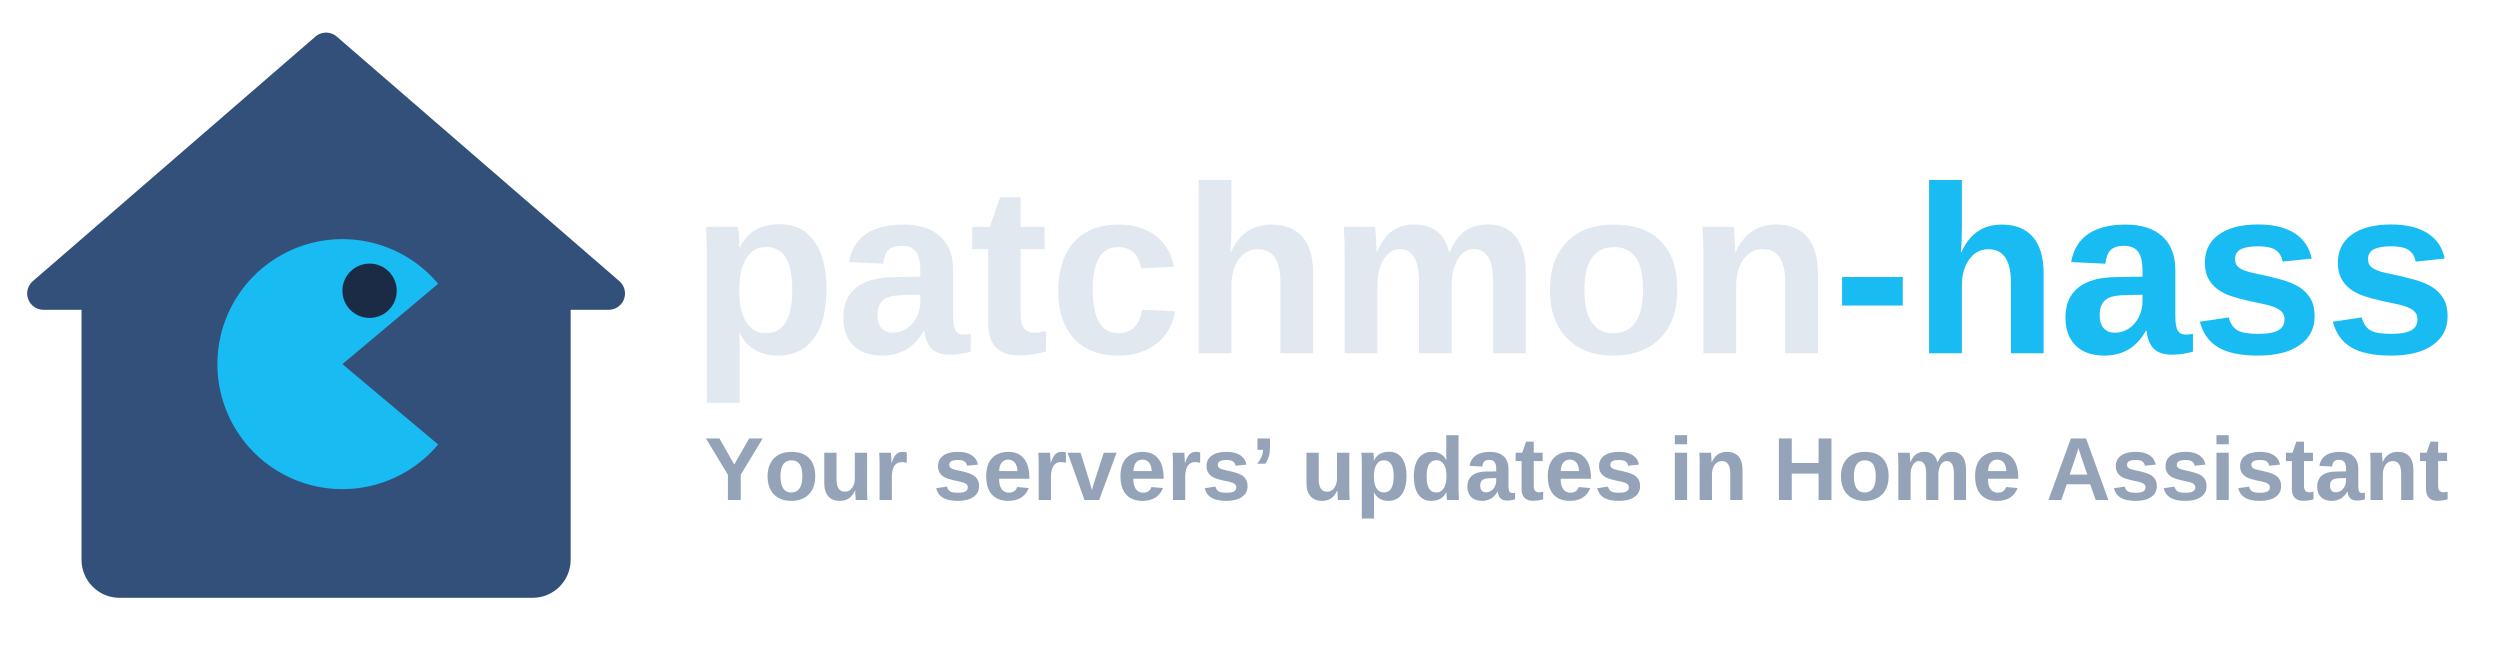
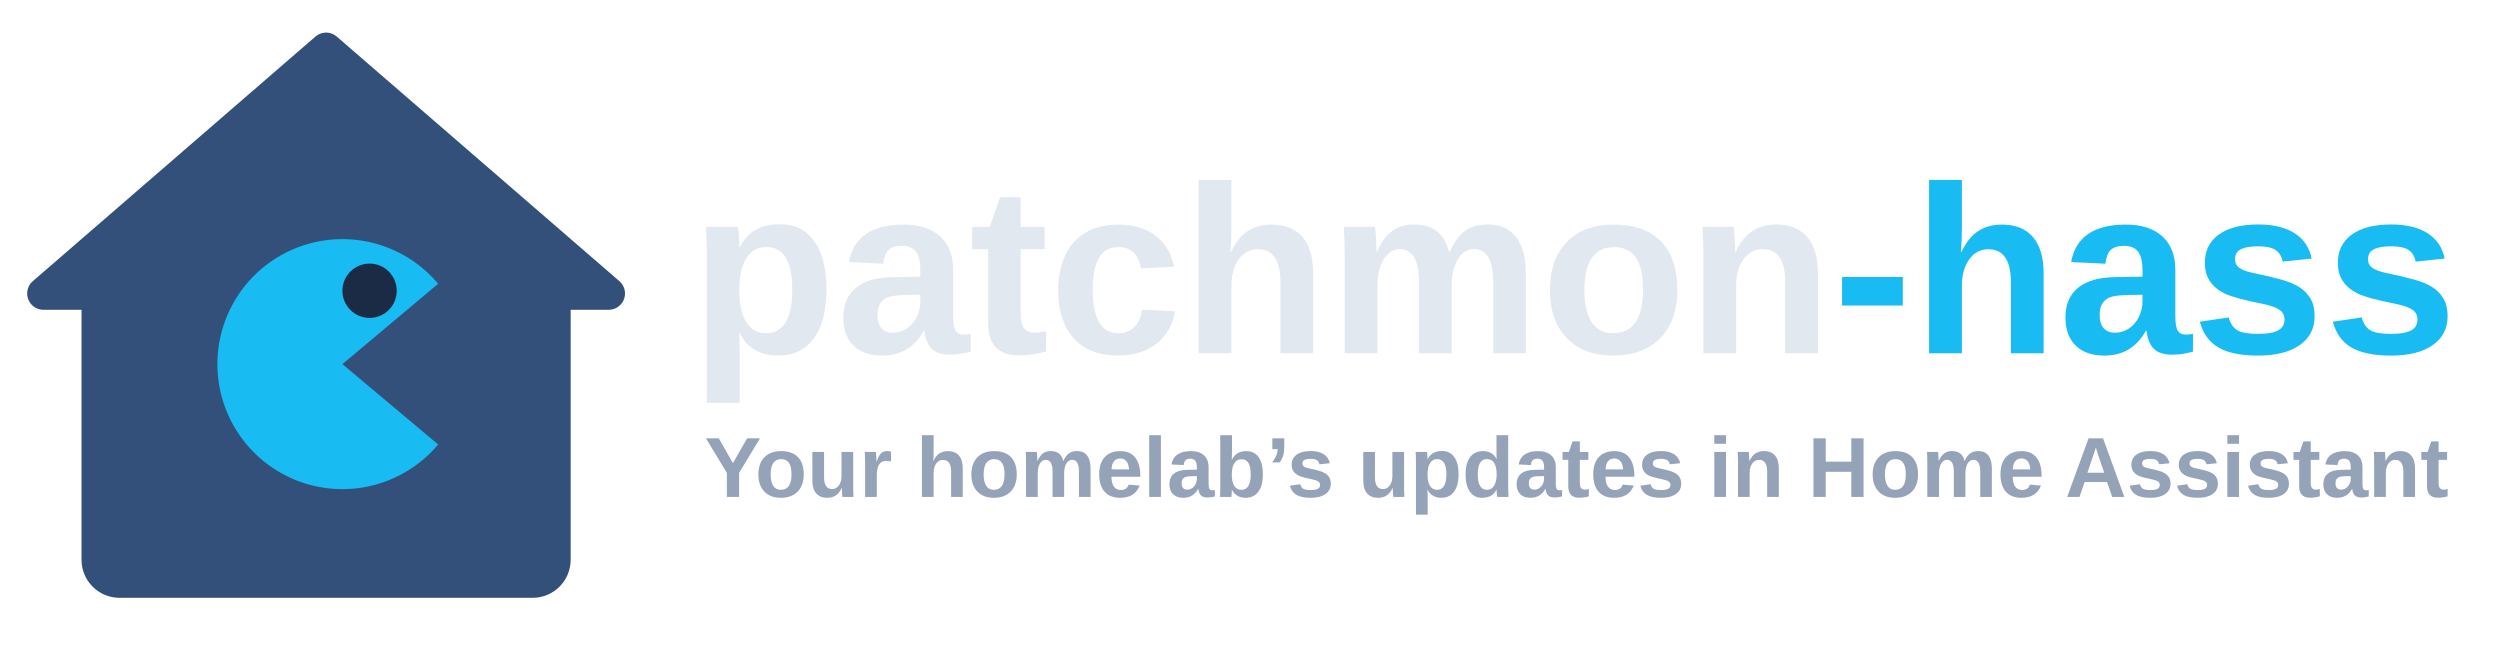
<svg xmlns="http://www.w3.org/2000/svg" viewBox="8 12 920 240" role="img" aria-label="patchmon-hass">
  <path d="M128 30 L232 120 H212 V218 a8 8 0 0 1 -8 8 H52 a8 8 0 0 1 -8 -8 V120 H24 Z" fill="#33507A" stroke="#33507A" stroke-width="12" stroke-linejoin="round" />
  <path d="M134 146 L169.24 116.43 A46 46 0 1 0 169.24 175.57 Z" fill="#18BCF2" />
  <circle cx="144" cy="119" r="10" fill="#1B2B45" />
  <path d="M312.145 118.539Q312.145 130.184 307.482 136.521Q302.82 142.859 294.312 142.859Q289.414 142.859 285.783 140.732Q282.152 138.605 280.219 134.609H279.961Q280.219 135.898 280.219 142.43V160.262H268.145V106.207Q268.145 99.633 267.801 95.508H279.531Q279.746 96.281 279.896 98.559Q280.047 100.836 280.047 103.07H280.219Q284.301 94.52 295.086 94.52Q303.207 94.52 307.676 100.771Q312.145 107.023 312.145 118.539ZM299.555 118.539Q299.555 102.898 289.973 102.898Q285.16 102.898 282.604 107.109Q280.047 111.32 280.047 118.883Q280.047 126.402 282.604 130.506Q285.16 134.609 289.887 134.609Q299.555 134.609 299.555 118.539ZM332.641 142.859Q325.895 142.859 322.113 139.186Q318.332 135.512 318.332 128.852Q318.332 121.633 323.037 117.852Q327.742 114.07 336.68 113.984L346.691 113.812V111.449Q346.691 106.895 345.102 104.682Q343.512 102.469 339.902 102.469Q336.551 102.469 334.982 103.994Q333.414 105.52 333.027 109.043L320.438 108.441Q321.598 101.652 326.646 98.15Q331.695 94.648 340.418 94.648Q349.227 94.648 353.996 98.988Q358.766 103.328 358.766 111.32V128.25Q358.766 132.16 359.646 133.643Q360.527 135.125 362.59 135.125Q363.965 135.125 365.254 134.867V141.398Q364.18 141.656 363.32 141.871Q362.461 142.086 361.602 142.215Q360.742 142.344 359.775 142.43Q358.809 142.516 357.52 142.516Q352.965 142.516 350.795 140.281Q348.625 138.047 348.195 133.707H347.938Q342.867 142.859 332.641 142.859ZM346.691 120.473 340.504 120.559Q336.293 120.73 334.531 121.482Q332.77 122.234 331.846 123.781Q330.922 125.328 330.922 127.906Q330.922 131.215 332.447 132.826Q333.973 134.438 336.508 134.438Q339.344 134.438 341.686 132.891Q344.027 131.344 345.359 128.615Q346.691 125.887 346.691 122.836ZM382.742 142.773Q377.414 142.773 374.535 139.873Q371.656 136.973 371.656 131.086V103.672H365.77V95.508H372.258L376.039 84.594H383.602V95.508H392.41V103.672H383.602V127.82Q383.602 131.215 384.891 132.826Q386.18 134.438 388.887 134.438Q390.305 134.438 392.926 133.836V141.312Q388.457 142.773 382.742 142.773ZM419.523 142.859Q408.953 142.859 403.195 136.564Q397.438 130.27 397.438 119.012Q397.438 107.496 403.238 101.072Q409.039 94.648 419.695 94.648Q427.902 94.648 433.273 98.773Q438.645 102.898 440.02 110.16L427.859 110.762Q427.344 107.195 425.281 105.068Q423.219 102.941 419.438 102.941Q410.113 102.941 410.113 118.539Q410.113 134.609 419.609 134.609Q423.047 134.609 425.367 132.439Q427.688 130.27 428.246 125.973L440.363 126.531Q439.719 131.301 436.947 135.039Q434.176 138.777 429.664 140.818Q425.152 142.859 419.523 142.859ZM460.988 104.789Q463.438 99.461 467.133 97.055Q470.828 94.648 475.941 94.648Q483.332 94.648 487.285 99.203Q491.238 103.758 491.238 112.523V142.0H479.207V115.961Q479.207 103.715 470.914 103.715Q466.531 103.715 463.846 107.475Q461.16 111.234 461.16 117.121V142.0H449.086V78.234H461.16V95.637Q461.16 100.32 460.816 104.789ZM530.211 142.0V115.918Q530.211 103.672 523.164 103.672Q519.512 103.672 517.213 107.41Q514.914 111.148 514.914 117.078V142.0H502.84V105.906Q502.84 102.168 502.732 99.783Q502.625 97.398 502.496 95.508H514.012Q514.141 96.324 514.355 99.869Q514.57 103.414 514.57 104.746H514.742Q516.977 99.418 520.307 97.012Q523.637 94.605 528.277 94.605Q538.934 94.605 541.211 104.746H541.469Q543.832 99.332 547.141 96.969Q550.449 94.605 555.562 94.605Q562.352 94.605 565.918 99.225Q569.484 103.844 569.484 112.48V142.0H557.496V115.918Q557.496 103.672 550.449 103.672Q546.926 103.672 544.67 107.088Q542.414 110.504 542.199 116.52V142.0ZM625.258 118.711Q625.258 130.012 618.984 136.436Q612.711 142.859 601.625 142.859Q590.754 142.859 584.566 136.414Q578.379 129.969 578.379 118.711Q578.379 107.496 584.566 101.072Q590.754 94.648 601.883 94.648Q613.27 94.648 619.264 100.857Q625.258 107.066 625.258 118.711ZM612.625 118.711Q612.625 110.418 609.918 106.68Q607.211 102.941 602.055 102.941Q591.055 102.941 591.055 118.711Q591.055 126.488 593.74 130.549Q596.426 134.609 601.496 134.609Q612.625 134.609 612.625 118.711ZM664.961 142.0V115.918Q664.961 103.672 656.668 103.672Q652.285 103.672 649.6 107.432Q646.914 111.191 646.914 117.078V142.0H634.84V105.906Q634.84 102.168 634.732 99.783Q634.625 97.398 634.496 95.508H646.012Q646.141 96.324 646.355 99.869Q646.57 103.414 646.57 104.746H646.742Q649.191 99.418 652.887 97.012Q656.582 94.605 661.695 94.605Q669.086 94.605 673.039 99.16Q676.992 103.715 676.992 112.48V142.0Z" fill="#E2E8F0" />
  <path d="M685.887 124.426V113.941H708.23V124.426ZM729.801 104.789Q732.25 99.461 735.945 97.055Q739.641 94.648 744.754 94.648Q752.145 94.648 756.098 99.203Q760.051 103.758 760.051 112.523V142.0H748.02V115.961Q748.02 103.715 739.727 103.715Q735.344 103.715 732.658 107.475Q729.973 111.234 729.973 117.121V142.0H717.898V78.234H729.973V95.637Q729.973 100.32 729.629 104.789ZM782.395 142.859Q775.648 142.859 771.867 139.186Q768.086 135.512 768.086 128.852Q768.086 121.633 772.791 117.852Q777.496 114.07 786.434 113.984L796.445 113.812V111.449Q796.445 106.895 794.855 104.682Q793.266 102.469 789.656 102.469Q786.305 102.469 784.736 103.994Q783.168 105.52 782.781 109.043L770.191 108.441Q771.352 101.652 776.4 98.15Q781.449 94.648 790.172 94.648Q798.98 94.648 803.75 98.988Q808.52 103.328 808.52 111.32V128.25Q808.52 132.16 809.4 133.643Q810.281 135.125 812.344 135.125Q813.719 135.125 815.008 134.867V141.398Q813.934 141.656 813.074 141.871Q812.215 142.086 811.355 142.215Q810.496 142.344 809.529 142.43Q808.562 142.516 807.273 142.516Q802.719 142.516 800.549 140.281Q798.379 138.047 797.949 133.707H797.691Q792.621 142.859 782.395 142.859ZM796.445 120.473 790.258 120.559Q786.047 120.73 784.285 121.482Q782.523 122.234 781.6 123.781Q780.676 125.328 780.676 127.906Q780.676 131.215 782.201 132.826Q783.727 134.438 786.262 134.438Q789.098 134.438 791.439 132.891Q793.781 131.344 795.113 128.615Q796.445 125.887 796.445 122.836ZM859.781 128.422Q859.781 135.168 854.26 139.014Q848.738 142.859 838.984 142.859Q829.402 142.859 824.311 139.83Q819.219 136.801 817.543 130.398L828.156 128.809Q829.059 132.117 831.271 133.492Q833.484 134.867 838.984 134.867Q844.055 134.867 846.375 133.578Q848.695 132.289 848.695 129.539Q848.695 127.305 846.826 125.994Q844.957 124.684 840.488 123.781Q830.262 121.762 826.695 120.021Q823.129 118.281 821.26 115.51Q819.391 112.738 819.391 108.699Q819.391 102.039 824.525 98.322Q829.66 94.605 839.07 94.605Q847.363 94.605 852.412 97.828Q857.461 101.051 858.707 107.152L848.008 108.27Q847.492 105.434 845.473 104.037Q843.453 102.641 839.07 102.641Q834.773 102.641 832.625 103.736Q830.477 104.832 830.477 107.41Q830.477 109.43 832.131 110.611Q833.785 111.793 837.695 112.566Q843.152 113.684 847.385 114.865Q851.617 116.047 854.174 117.68Q856.73 119.312 858.256 121.869Q859.781 124.426 859.781 128.422ZM908.723 128.422Q908.723 135.168 903.201 139.014Q897.68 142.859 887.926 142.859Q878.344 142.859 873.252 139.83Q868.16 136.801 866.484 130.398L877.098 128.809Q878.0 132.117 880.213 133.492Q882.426 134.867 887.926 134.867Q892.996 134.867 895.316 133.578Q897.637 132.289 897.637 129.539Q897.637 127.305 895.768 125.994Q893.898 124.684 889.43 123.781Q879.203 121.762 875.637 120.021Q872.07 118.281 870.201 115.51Q868.332 112.738 868.332 108.699Q868.332 102.039 873.467 98.322Q878.602 94.605 888.012 94.605Q896.305 94.605 901.354 97.828Q906.402 101.051 907.648 107.152L896.949 108.27Q896.434 105.434 894.414 104.037Q892.395 102.641 888.012 102.641Q883.715 102.641 881.566 103.736Q879.418 104.832 879.418 107.41Q879.418 109.43 881.072 110.611Q882.727 111.793 886.637 112.566Q892.094 113.684 896.326 114.865Q900.559 116.047 903.115 117.68Q905.672 119.312 907.197 121.869Q908.723 124.426 908.723 128.422Z" fill="#18BCF2" />
-   <path d="M280.591 186.713V196.0H275.867V186.713L267.801 173.361H272.766L278.197 182.937L283.692 173.361H288.657ZM308.002 187.291Q308.002 191.517 305.656 193.919Q303.31 196.321 299.165 196.321Q295.1 196.321 292.786 193.911Q290.472 191.501 290.472 187.291Q290.472 183.098 292.786 180.696Q295.1 178.293 299.261 178.293Q303.519 178.293 305.761 180.615Q308.002 182.937 308.002 187.291ZM303.278 187.291Q303.278 184.19 302.266 182.792Q301.254 181.395 299.325 181.395Q295.212 181.395 295.212 187.291Q295.212 190.2 296.216 191.718Q297.221 193.236 299.117 193.236Q303.278 193.236 303.278 187.291ZM315.843 178.615V188.368Q315.843 192.947 318.928 192.947Q320.567 192.947 321.571 191.541Q322.575 190.135 322.575 187.934V178.615H327.09V192.112Q327.09 194.329 327.219 196.0H322.913Q322.72 193.686 322.72 192.545H322.64Q321.74 194.522 320.35 195.422Q318.96 196.321 317.048 196.321Q314.284 196.321 312.806 194.626Q311.328 192.931 311.328 189.653V178.615ZM331.686 196.0V182.696Q331.686 181.266 331.646 180.31Q331.605 179.354 331.557 178.615H335.863Q335.911 178.904 335.992 180.374Q336.072 181.844 336.072 182.326H336.136Q336.795 180.495 337.309 179.748Q337.824 179 338.531 178.639Q339.237 178.277 340.298 178.277Q341.166 178.277 341.696 178.518V182.294Q340.603 182.053 339.768 182.053Q338.081 182.053 337.141 183.419Q336.201 184.785 336.201 187.468V196.0ZM368.288 190.923Q368.288 193.445 366.223 194.883Q364.158 196.321 360.511 196.321Q356.928 196.321 355.024 195.189Q353.12 194.056 352.493 191.662L356.462 191.067Q356.799 192.304 357.627 192.819Q358.454 193.333 360.511 193.333Q362.407 193.333 363.275 192.851Q364.142 192.369 364.142 191.34Q364.142 190.505 363.443 190.015Q362.744 189.525 361.073 189.187Q357.249 188.432 355.916 187.781Q354.582 187.131 353.883 186.094Q353.184 185.058 353.184 183.548Q353.184 181.057 355.104 179.667Q357.024 178.277 360.543 178.277Q363.644 178.277 365.532 179.482Q367.42 180.688 367.886 182.969L363.885 183.387Q363.692 182.326 362.937 181.804Q362.182 181.282 360.543 181.282Q358.936 181.282 358.133 181.692Q357.33 182.101 357.33 183.066Q357.33 183.821 357.948 184.263Q358.567 184.704 360.029 184.994Q362.07 185.411 363.652 185.853Q365.235 186.295 366.191 186.906Q367.147 187.516 367.717 188.472Q368.288 189.428 368.288 190.923ZM379.053 196.321Q375.133 196.321 373.028 194Q370.923 191.678 370.923 187.227Q370.923 182.921 373.06 180.607Q375.197 178.293 379.117 178.293Q382.861 178.293 384.837 180.776Q386.814 183.258 386.814 188.047V188.175H375.663Q375.663 190.714 376.603 192.007Q377.543 193.301 379.278 193.301Q381.672 193.301 382.299 191.228L386.557 191.597Q384.709 196.321 379.053 196.321ZM379.053 181.137Q377.462 181.137 376.603 182.246Q375.743 183.355 375.695 185.347H382.443Q382.315 183.242 381.431 182.19Q380.547 181.137 379.053 181.137ZM390.236 196.0V182.696Q390.236 181.266 390.196 180.31Q390.156 179.354 390.108 178.615H394.414Q394.462 178.904 394.542 180.374Q394.623 181.844 394.623 182.326H394.687Q395.346 180.495 395.86 179.748Q396.374 179 397.081 178.639Q397.788 178.277 398.848 178.277Q399.716 178.277 400.246 178.518V182.294Q399.154 182.053 398.318 182.053Q396.631 182.053 395.691 183.419Q394.751 184.785 394.751 187.468V196.0ZM412.49 196.0H407.091L400.873 178.615H405.645L408.682 188.336Q408.923 189.139 409.823 192.353Q409.983 191.694 410.481 190.039Q410.979 188.384 414.177 178.615H418.901ZM428.461 196.321Q424.541 196.321 422.436 194Q420.331 191.678 420.331 187.227Q420.331 182.921 422.468 180.607Q424.605 178.293 428.525 178.293Q432.269 178.293 434.245 180.776Q436.222 183.258 436.222 188.047V188.175H425.071Q425.071 190.714 426.011 192.007Q426.951 193.301 428.686 193.301Q431.08 193.301 431.707 191.228L435.965 191.597Q434.117 196.321 428.461 196.321ZM428.461 181.137Q426.87 181.137 426.011 182.246Q425.151 183.355 425.103 185.347H431.851Q431.723 183.242 430.839 182.19Q429.955 181.137 428.461 181.137ZM439.644 196.0V182.696Q439.644 181.266 439.604 180.31Q439.564 179.354 439.516 178.615H443.822Q443.87 178.904 443.95 180.374Q444.031 181.844 444.031 182.326H444.095Q444.754 180.495 445.268 179.748Q445.782 179 446.489 178.639Q447.196 178.277 448.256 178.277Q449.124 178.277 449.654 178.518V182.294Q448.562 182.053 447.726 182.053Q446.039 182.053 445.099 183.419Q444.159 184.785 444.159 187.468V196.0ZM467.104 190.923Q467.104 193.445 465.039 194.883Q462.974 196.321 459.327 196.321Q455.744 196.321 453.84 195.189Q451.936 194.056 451.309 191.662L455.278 191.067Q455.615 192.304 456.443 192.819Q457.27 193.333 459.327 193.333Q461.223 193.333 462.091 192.851Q462.958 192.369 462.958 191.34Q462.958 190.505 462.259 190.015Q461.56 189.525 459.889 189.187Q456.065 188.432 454.732 187.781Q453.398 187.131 452.699 186.094Q452 185.058 452 183.548Q452 181.057 453.92 179.667Q455.84 178.277 459.359 178.277Q462.46 178.277 464.348 179.482Q466.236 180.688 466.702 182.969L462.701 183.387Q462.508 182.326 461.753 181.804Q460.998 181.282 459.359 181.282Q457.752 181.282 456.949 181.692Q456.146 182.101 456.146 183.066Q456.146 183.821 456.764 184.263Q457.383 184.704 458.845 184.994Q460.886 185.411 462.468 185.853Q464.051 186.295 465.007 186.906Q465.963 187.516 466.533 188.472Q467.104 189.428 467.104 190.923ZM475.362 176.494Q475.362 178.438 474.969 179.868Q474.575 181.298 473.611 182.648H470.687Q472.792 179.948 472.792 177.538H470.751V173.361H475.362ZM493.294 178.615V188.368Q493.294 192.947 496.379 192.947Q498.018 192.947 499.022 191.541Q500.026 190.135 500.026 187.934V178.615H504.541V192.112Q504.541 194.329 504.67 196.0H500.364Q500.171 193.686 500.171 192.545H500.091Q499.191 194.522 497.801 195.422Q496.411 196.321 494.499 196.321Q491.735 196.321 490.257 194.626Q488.779 192.931 488.779 189.653V178.615ZM525.59 187.227Q525.59 191.581 523.847 193.951Q522.103 196.321 518.922 196.321Q517.09 196.321 515.732 195.526Q514.375 194.731 513.652 193.236H513.555Q513.652 193.718 513.652 196.161V202.829H509.137V182.616Q509.137 180.157 509.008 178.615H513.395Q513.475 178.904 513.531 179.756Q513.587 180.607 513.587 181.443H513.652Q515.178 178.245 519.211 178.245Q522.248 178.245 523.919 180.583Q525.59 182.921 525.59 187.227ZM520.882 187.227Q520.882 181.378 517.299 181.378Q515.499 181.378 514.543 182.953Q513.587 184.528 513.587 187.356Q513.587 190.167 514.543 191.702Q515.499 193.236 517.267 193.236Q520.882 193.236 520.882 187.227ZM540.501 196.0Q540.436 195.759 540.348 194.787Q540.26 193.815 540.26 193.172H540.195Q538.733 196.321 534.636 196.321Q531.599 196.321 529.944 193.951Q528.289 191.581 528.289 187.323Q528.289 183.001 530.033 180.647Q531.776 178.293 534.973 178.293Q536.821 178.293 538.163 179.065Q539.504 179.836 540.228 181.362H540.26L540.228 178.502V172.156H544.743V192.208Q544.743 193.815 544.871 196.0ZM540.292 187.211Q540.292 184.399 539.352 182.881Q538.412 181.362 536.58 181.362Q534.765 181.362 533.881 182.833Q532.997 184.303 532.997 187.323Q532.997 193.236 536.548 193.236Q538.332 193.236 539.312 191.67Q540.292 190.103 540.292 187.211ZM553.355 196.321Q550.832 196.321 549.418 194.948Q548.004 193.574 548.004 191.083Q548.004 188.384 549.764 186.97Q551.523 185.556 554.865 185.524L558.609 185.46V184.576Q558.609 182.873 558.014 182.045Q557.42 181.218 556.07 181.218Q554.817 181.218 554.23 181.788Q553.644 182.359 553.499 183.676L548.792 183.451Q549.225 180.912 551.113 179.603Q553.001 178.293 556.263 178.293Q559.557 178.293 561.34 179.916Q563.124 181.539 563.124 184.528V190.858Q563.124 192.321 563.453 192.875Q563.783 193.429 564.554 193.429Q565.068 193.429 565.55 193.333V195.775Q565.148 195.871 564.827 195.952Q564.506 196.032 564.184 196.08Q563.863 196.129 563.501 196.161Q563.14 196.193 562.658 196.193Q560.955 196.193 560.143 195.357Q559.332 194.522 559.171 192.899H559.075Q557.179 196.321 553.355 196.321ZM558.609 187.95 556.295 187.982Q554.721 188.047 554.062 188.328Q553.403 188.609 553.058 189.187Q552.712 189.766 552.712 190.73Q552.712 191.967 553.282 192.57Q553.853 193.172 554.801 193.172Q555.861 193.172 556.737 192.594Q557.613 192.015 558.111 190.995Q558.609 189.975 558.609 188.834ZM572.09 196.289Q570.097 196.289 569.021 195.205Q567.944 194.12 567.944 191.919V181.668H565.743V178.615H568.169L569.583 174.534H572.411V178.615H575.705V181.668H572.411V190.698Q572.411 191.967 572.893 192.57Q573.375 193.172 574.387 193.172Q574.918 193.172 575.898 192.947V195.743Q574.227 196.289 572.09 196.289ZM585.715 196.321Q581.794 196.321 579.69 194Q577.585 191.678 577.585 187.227Q577.585 182.921 579.722 180.607Q581.859 178.293 585.779 178.293Q589.523 178.293 591.499 180.776Q593.476 183.258 593.476 188.047V188.175H582.325Q582.325 190.714 583.265 192.007Q584.205 193.301 585.94 193.301Q588.334 193.301 588.961 191.228L593.219 191.597Q591.371 196.321 585.715 196.321ZM585.715 181.137Q584.124 181.137 583.265 182.246Q582.405 183.355 582.357 185.347H589.105Q588.977 183.242 588.093 182.19Q587.209 181.137 585.715 181.137ZM611.552 190.923Q611.552 193.445 609.487 194.883Q607.422 196.321 603.775 196.321Q600.192 196.321 598.288 195.189Q596.384 194.056 595.757 191.662L599.726 191.067Q600.063 192.304 600.891 192.819Q601.718 193.333 603.775 193.333Q605.671 193.333 606.539 192.851Q607.406 192.369 607.406 191.34Q607.406 190.505 606.707 190.015Q606.008 189.525 604.337 189.187Q600.513 188.432 599.18 187.781Q597.846 187.131 597.147 186.094Q596.448 185.058 596.448 183.548Q596.448 181.057 598.368 179.667Q600.288 178.277 603.807 178.277Q606.908 178.277 608.796 179.482Q610.684 180.688 611.15 182.969L607.149 183.387Q606.956 182.326 606.201 181.804Q605.446 181.282 603.807 181.282Q602.2 181.282 601.397 181.692Q600.594 182.101 600.594 183.066Q600.594 183.821 601.212 184.263Q601.831 184.704 603.293 184.994Q605.334 185.411 606.916 185.853Q608.499 186.295 609.455 186.906Q610.411 187.516 610.981 188.472Q611.552 189.428 611.552 190.923ZM624.342 175.482V172.156H628.857V175.482ZM624.342 196.0V178.615H628.857V196.0ZM644.747 196.0V186.247Q644.747 181.668 641.646 181.668Q640.008 181.668 639.003 183.074Q637.999 184.48 637.999 186.681V196.0H633.484V182.503Q633.484 181.105 633.444 180.214Q633.404 179.322 633.356 178.615H637.662Q637.71 178.92 637.79 180.246Q637.871 181.571 637.871 182.069H637.935Q638.851 180.077 640.232 179.177Q641.614 178.277 643.526 178.277Q646.29 178.277 647.768 179.981Q649.246 181.684 649.246 184.962V196.0ZM677.236 196.0V186.295H667.371V196.0H662.631V173.361H667.371V182.375H677.236V173.361H681.976V196.0ZM703.009 187.291Q703.009 191.517 700.663 193.919Q698.317 196.321 694.172 196.321Q690.106 196.321 687.793 193.911Q685.479 191.501 685.479 187.291Q685.479 183.098 687.793 180.696Q690.106 178.293 694.268 178.293Q698.526 178.293 700.767 180.615Q703.009 182.937 703.009 187.291ZM698.285 187.291Q698.285 184.19 697.273 182.792Q696.26 181.395 694.332 181.395Q690.219 181.395 690.219 187.291Q690.219 190.2 691.223 191.718Q692.227 193.236 694.123 193.236Q698.285 193.236 698.285 187.291ZM716.827 196.0V186.247Q716.827 181.668 714.192 181.668Q712.826 181.668 711.966 183.066Q711.107 184.463 711.107 186.681V196.0H706.592V182.503Q706.592 181.105 706.552 180.214Q706.511 179.322 706.463 178.615H710.769Q710.818 178.92 710.898 180.246Q710.978 181.571 710.978 182.069H711.043Q711.878 180.077 713.123 179.177Q714.369 178.277 716.104 178.277Q720.089 178.277 720.94 182.069H721.037Q721.92 180.045 723.158 179.161Q724.395 178.277 726.307 178.277Q728.845 178.277 730.179 180.005Q731.513 181.732 731.513 184.962V196.0H727.03V186.247Q727.03 181.668 724.395 181.668Q723.077 181.668 722.234 182.945Q721.39 184.222 721.31 186.472V196.0ZM742.969 196.321Q739.048 196.321 736.944 194Q734.839 191.678 734.839 187.227Q734.839 182.921 736.976 180.607Q739.113 178.293 743.033 178.293Q746.777 178.293 748.753 180.776Q750.73 183.258 750.73 188.047V188.175H739.579Q739.579 190.714 740.519 192.007Q741.459 193.301 743.194 193.301Q745.588 193.301 746.215 191.228L750.473 191.597Q748.625 196.321 742.969 196.321ZM742.969 181.137Q741.378 181.137 740.519 182.246Q739.659 183.355 739.611 185.347H746.359Q746.231 183.242 745.347 182.19Q744.463 181.137 742.969 181.137ZM779.201 196.0 777.193 190.216H768.565L766.556 196.0H761.816L770.075 173.361H775.667L783.893 196.0ZM772.871 176.847 772.774 177.201Q772.614 177.779 772.389 178.518Q772.164 179.258 769.625 186.649H776.133L773.899 180.141L773.208 177.956ZM801.712 190.923Q801.712 193.445 799.648 194.883Q797.583 196.321 793.935 196.321Q790.352 196.321 788.448 195.189Q786.544 194.056 785.918 191.662L789.886 191.067Q790.224 192.304 791.051 192.819Q791.879 193.333 793.935 193.333Q795.831 193.333 796.699 192.851Q797.567 192.369 797.567 191.34Q797.567 190.505 796.868 190.015Q796.169 189.525 794.498 189.187Q790.674 188.432 789.34 187.781Q788.007 187.131 787.308 186.094Q786.609 185.058 786.609 183.548Q786.609 181.057 788.529 179.667Q790.449 178.277 793.968 178.277Q797.069 178.277 798.957 179.482Q800.845 180.688 801.311 182.969L797.31 183.387Q797.117 182.326 796.362 181.804Q795.607 181.282 793.968 181.282Q792.361 181.282 791.557 181.692Q790.754 182.101 790.754 183.066Q790.754 183.821 791.373 184.263Q791.991 184.704 793.453 184.994Q795.494 185.411 797.077 185.853Q798.659 186.295 799.615 186.906Q800.571 187.516 801.142 188.472Q801.712 189.428 801.712 190.923ZM820.013 190.923Q820.013 193.445 817.949 194.883Q815.884 196.321 812.237 196.321Q808.653 196.321 806.749 195.189Q804.845 194.056 804.219 191.662L808.187 191.067Q808.525 192.304 809.352 192.819Q810.18 193.333 812.237 193.333Q814.132 193.333 815 192.851Q815.868 192.369 815.868 191.34Q815.868 190.505 815.169 190.015Q814.47 189.525 812.799 189.187Q808.975 188.432 807.641 187.781Q806.308 187.131 805.609 186.094Q804.91 185.058 804.91 183.548Q804.91 181.057 806.83 179.667Q808.75 178.277 812.269 178.277Q815.37 178.277 817.258 179.482Q819.146 180.688 819.612 182.969L815.611 183.387Q815.418 182.326 814.663 181.804Q813.908 181.282 812.269 181.282Q810.662 181.282 809.859 181.692Q809.055 182.101 809.055 183.066Q809.055 183.821 809.674 184.263Q810.292 184.704 811.754 184.994Q813.795 185.411 815.378 185.853Q816.96 186.295 817.916 186.906Q818.872 187.516 819.443 188.472Q820.013 189.428 820.013 190.923ZM823.661 175.482V172.156H828.176V175.482ZM823.661 196.0V178.615H828.176V196.0ZM847.457 190.923Q847.457 193.445 845.392 194.883Q843.327 196.321 839.68 196.321Q836.097 196.321 834.193 195.189Q832.289 194.056 831.662 191.662L835.631 191.067Q835.968 192.304 836.796 192.819Q837.623 193.333 839.68 193.333Q841.576 193.333 842.444 192.851Q843.311 192.369 843.311 191.34Q843.311 190.505 842.612 190.015Q841.913 189.525 840.242 189.187Q836.418 188.432 835.085 187.781Q833.751 187.131 833.052 186.094Q832.353 185.058 832.353 183.548Q832.353 181.057 834.273 179.667Q836.193 178.277 839.712 178.277Q842.813 178.277 844.701 179.482Q846.589 180.688 847.055 182.969L843.054 183.387Q842.861 182.326 842.106 181.804Q841.351 181.282 839.712 181.282Q838.105 181.282 837.302 181.692Q836.499 182.101 836.499 183.066Q836.499 183.821 837.117 184.263Q837.736 184.704 839.198 184.994Q841.239 185.411 842.821 185.853Q844.404 186.295 845.36 186.906Q846.316 187.516 846.886 188.472Q847.457 189.428 847.457 190.923ZM855.555 196.289Q853.562 196.289 852.486 195.205Q851.409 194.12 851.409 191.919V181.668H849.208V178.615H851.634L853.048 174.534H855.876V178.615H859.17V181.668H855.876V190.698Q855.876 191.967 856.358 192.57Q856.84 193.172 857.853 193.172Q858.383 193.172 859.363 192.947V195.743Q857.692 196.289 855.555 196.289ZM866.079 196.321Q863.557 196.321 862.143 194.948Q860.729 193.574 860.729 191.083Q860.729 188.384 862.488 186.97Q864.247 185.556 867.59 185.524L871.333 185.46V184.576Q871.333 182.873 870.739 182.045Q870.144 181.218 868.795 181.218Q867.541 181.218 866.955 181.788Q866.368 182.359 866.224 183.676L861.516 183.451Q861.95 180.912 863.838 179.603Q865.726 178.293 868.987 178.293Q872.281 178.293 874.065 179.916Q875.848 181.539 875.848 184.528V190.858Q875.848 192.321 876.178 192.875Q876.507 193.429 877.278 193.429Q877.792 193.429 878.274 193.333V195.775Q877.873 195.871 877.551 195.952Q877.23 196.032 876.909 196.08Q876.587 196.129 876.226 196.161Q875.864 196.193 875.382 196.193Q873.679 196.193 872.868 195.357Q872.056 194.522 871.896 192.899H871.799Q869.903 196.321 866.079 196.321ZM871.333 187.95 869.02 187.982Q867.445 188.047 866.786 188.328Q866.127 188.609 865.782 189.187Q865.436 189.766 865.436 190.73Q865.436 191.967 866.007 192.57Q866.577 193.172 867.525 193.172Q868.586 193.172 869.461 192.594Q870.337 192.015 870.835 190.995Q871.333 189.975 871.333 188.834ZM891.627 196.0V186.247Q891.627 181.668 888.526 181.668Q886.887 181.668 885.883 183.074Q884.878 184.48 884.878 186.681V196.0H880.363V182.503Q880.363 181.105 880.323 180.214Q880.283 179.322 880.235 178.615H884.541Q884.589 178.92 884.669 180.246Q884.75 181.571 884.75 182.069H884.814Q885.73 180.077 887.112 179.177Q888.494 178.277 890.406 178.277Q893.169 178.277 894.647 179.981Q896.126 181.684 896.126 184.962V196.0ZM904.915 196.289Q902.922 196.289 901.846 195.205Q900.769 194.12 900.769 191.919V181.668H898.568V178.615H900.994L902.408 174.534H905.236V178.615H908.53V181.668H905.236V190.698Q905.236 191.967 905.718 192.57Q906.2 193.172 907.212 193.172Q907.743 193.172 908.723 192.947V195.743Q907.052 196.289 904.915 196.289Z" fill="#94A3B8" />
+   <path d="M279.99 186.03V194.88H275.49V186.03L267.8 173.31H272.53L277.71 182.43L282.94 173.31H287.68ZM303.78 186.58Q303.78 190.61 301.55 192.9Q299.31 195.19 295.36 195.19Q291.49 195.19 289.28 192.89Q287.08 190.6 287.08 186.58Q287.08 182.59 289.28 180.3Q291.49 178.01 295.45 178.01Q299.51 178.01 301.65 180.22Q303.78 182.43 303.78 186.58ZM299.28 186.58Q299.28 183.63 298.32 182.3Q297.35 180.96 295.52 180.96Q291.6 180.96 291.6 186.58Q291.6 189.36 292.55 190.8Q293.51 192.25 295.32 192.25Q299.28 192.25 299.28 186.58ZM311.26 178.32V187.61Q311.26 191.97 314.2 191.97Q315.76 191.97 316.72 190.63Q317.67 189.29 317.67 187.2V178.32H321.98V191.18Q321.98 193.29 322.1 194.88H317.99Q317.81 192.68 317.81 191.59H317.73Q316.88 193.47 315.55 194.33Q314.23 195.19 312.41 195.19Q309.77 195.19 308.36 193.57Q306.95 191.96 306.95 188.84V178.32ZM326.36 194.88V182.2Q326.36 180.84 326.32 179.93Q326.28 179.02 326.23 178.32H330.34Q330.38 178.59 330.46 179.99Q330.54 181.39 330.54 181.85H330.6Q331.22 180.11 331.71 179.4Q332.2 178.68 332.88 178.34Q333.55 177.99 334.56 177.99Q335.39 177.99 335.89 178.22V181.82Q334.85 181.59 334.06 181.59Q332.45 181.59 331.55 182.89Q330.66 184.2 330.66 186.75V194.88ZM351.51 181.62Q352.39 179.72 353.7 178.87Q355.02 178.01 356.84 178.01Q359.48 178.01 360.88 179.63Q362.29 181.26 362.29 184.38V194.88H358.01V185.6Q358.01 181.24 355.05 181.24Q353.49 181.24 352.53 182.58Q351.57 183.92 351.57 186.02V194.88H347.27V172.16H351.57V178.36Q351.57 180.03 351.45 181.62ZM382.17 186.58Q382.17 190.61 379.93 192.9Q377.7 195.19 373.75 195.19Q369.87 195.19 367.67 192.89Q365.46 190.6 365.46 186.58Q365.46 182.59 367.67 180.3Q369.87 178.01 373.84 178.01Q377.9 178.01 380.03 180.22Q382.17 182.43 382.17 186.58ZM377.67 186.58Q377.67 183.63 376.7 182.3Q375.74 180.96 373.9 180.96Q369.98 180.96 369.98 186.58Q369.98 189.36 370.94 190.8Q371.89 192.25 373.7 192.25Q377.67 192.25 377.67 186.58ZM395.34 194.88V185.59Q395.34 181.22 392.83 181.22Q391.53 181.22 390.71 182.56Q389.89 183.89 389.89 186V194.88H385.58V182.02Q385.58 180.69 385.55 179.84Q385.51 178.99 385.46 178.32H389.56Q389.61 178.61 389.69 179.87Q389.76 181.13 389.76 181.61H389.83Q390.62 179.71 391.81 178.85Q393 177.99 394.65 177.99Q398.45 177.99 399.26 181.61H399.35Q400.19 179.68 401.37 178.84Q402.55 177.99 404.37 177.99Q406.79 177.99 408.06 179.64Q409.33 181.29 409.33 184.36V194.88H405.06V185.59Q405.06 181.22 402.55 181.22Q401.29 181.22 400.49 182.44Q399.69 183.66 399.61 185.8V194.88ZM420.25 195.19Q416.52 195.19 414.51 192.98Q412.5 190.76 412.5 186.52Q412.5 182.42 414.54 180.21Q416.58 178.01 420.31 178.01Q423.88 178.01 425.76 180.38Q427.65 182.74 427.65 187.3V187.43H417.02Q417.02 189.85 417.92 191.08Q418.81 192.31 420.47 192.31Q422.75 192.31 423.34 190.34L427.4 190.69Q425.64 195.19 420.25 195.19ZM420.25 180.72Q418.74 180.72 417.92 181.78Q417.1 182.83 417.05 184.73H423.48Q423.36 182.73 422.52 181.72Q421.68 180.72 420.25 180.72ZM430.91 194.88V172.16H435.21V194.88ZM443.45 195.19Q441.05 195.19 439.7 193.88Q438.35 192.57 438.35 190.2Q438.35 187.63 440.03 186.28Q441.7 184.93 444.89 184.9L448.46 184.84V184Q448.46 182.37 447.89 181.58Q447.32 180.8 446.04 180.8Q444.84 180.8 444.28 181.34Q443.73 181.88 443.59 183.14L439.1 182.92Q439.51 180.51 441.31 179.26Q443.11 178.01 446.22 178.01Q449.36 178.01 451.06 179.56Q452.76 181.1 452.76 183.95V189.98Q452.76 191.38 453.07 191.91Q453.39 192.43 454.12 192.43Q454.61 192.43 455.07 192.34V194.67Q454.69 194.76 454.38 194.84Q454.08 194.91 453.77 194.96Q453.46 195.01 453.12 195.04Q452.78 195.07 452.32 195.07Q450.69 195.07 449.92 194.27Q449.15 193.47 448.99 191.93H448.9Q447.09 195.19 443.45 195.19ZM448.46 187.21 446.25 187.24Q444.75 187.3 444.12 187.57Q443.5 187.84 443.17 188.39Q442.84 188.94 442.84 189.86Q442.84 191.04 443.38 191.61Q443.92 192.19 444.83 192.19Q445.84 192.19 446.67 191.64Q447.51 191.09 447.98 190.11Q448.46 189.14 448.46 188.05ZM472.74 186.54Q472.74 190.64 471.1 192.92Q469.45 195.19 466.39 195.19Q464.63 195.19 463.34 194.42Q462.05 193.66 461.37 192.22H461.33Q461.33 192.76 461.27 193.69Q461.2 194.62 461.12 194.88H456.94Q457.06 193.46 457.06 191.1V172.16H461.37V178.5L461.3 181.19H461.37Q462.82 178.01 466.66 178.01Q469.6 178.01 471.17 180.24Q472.74 182.47 472.74 186.54ZM468.26 186.54Q468.26 183.72 467.43 182.36Q466.6 181 464.87 181Q463.13 181 462.22 182.46Q461.3 183.92 461.3 186.68Q461.3 189.31 462.2 190.78Q463.1 192.25 464.84 192.25Q468.26 192.25 468.26 186.54ZM480.61 176.29Q480.61 178.15 480.24 179.51Q479.86 180.87 478.94 182.16H476.16Q478.16 179.59 478.16 177.29H476.22V173.31H480.61ZM497.73 190.04Q497.73 192.45 495.76 193.82Q493.8 195.19 490.32 195.19Q486.91 195.19 485.09 194.11Q483.28 193.03 482.68 190.75L486.46 190.18Q486.78 191.36 487.57 191.85Q488.36 192.34 490.32 192.34Q492.13 192.34 492.96 191.88Q493.78 191.42 493.78 190.44Q493.78 189.65 493.12 189.18Q492.45 188.71 490.86 188.39Q487.21 187.67 485.94 187.05Q484.67 186.43 484 185.44Q483.34 184.46 483.34 183.02Q483.34 180.64 485.17 179.32Q487 177.99 490.35 177.99Q493.31 177.99 495.11 179.14Q496.91 180.29 497.35 182.47L493.54 182.86Q493.35 181.85 492.63 181.36Q491.91 180.86 490.35 180.86Q488.82 180.86 488.06 181.25Q487.29 181.64 487.29 182.56Q487.29 183.28 487.88 183.7Q488.47 184.12 489.86 184.39Q491.81 184.79 493.31 185.21Q494.82 185.63 495.73 186.22Q496.65 186.8 497.19 187.71Q497.73 188.62 497.73 190.04ZM513.98 178.32V187.61Q513.98 191.97 516.92 191.97Q518.48 191.97 519.44 190.63Q520.4 189.29 520.4 187.2V178.32H524.7V191.18Q524.7 193.29 524.82 194.88H520.72Q520.53 192.68 520.53 191.59H520.46Q519.6 193.47 518.27 194.33Q516.95 195.19 515.13 195.19Q512.49 195.19 511.09 193.57Q509.68 191.96 509.68 188.84V178.32ZM544.76 186.52Q544.76 190.67 543.1 192.93Q541.43 195.19 538.4 195.19Q536.66 195.19 535.36 194.43Q534.07 193.67 533.38 192.25H533.29Q533.38 192.71 533.38 195.04V201.39H529.08V182.13Q529.08 179.79 528.95 178.32H533.13Q533.21 178.59 533.27 179.4Q533.32 180.21 533.32 181.01H533.38Q534.83 177.96 538.68 177.96Q541.57 177.96 543.16 180.19Q544.76 182.42 544.76 186.52ZM540.27 186.52Q540.27 180.95 536.86 180.95Q535.14 180.95 534.23 182.45Q533.32 183.95 533.32 186.65Q533.32 189.33 534.23 190.79Q535.14 192.25 536.83 192.25Q540.27 192.25 540.27 186.52ZM558.97 194.88Q558.91 194.65 558.82 193.73Q558.74 192.8 558.74 192.19H558.68Q557.28 195.19 553.38 195.19Q550.48 195.19 548.91 192.93Q547.33 190.67 547.33 186.61Q547.33 182.5 548.99 180.25Q550.65 178.01 553.7 178.01Q555.46 178.01 556.74 178.74Q558.02 179.48 558.71 180.93H558.74L558.71 178.21V172.16H563.01V191.27Q563.01 192.8 563.13 194.88ZM558.77 186.51Q558.77 183.83 557.87 182.38Q556.98 180.93 555.23 180.93Q553.5 180.93 552.66 182.34Q551.82 183.74 551.82 186.61Q551.82 192.25 555.2 192.25Q556.9 192.25 557.83 190.76Q558.77 189.26 558.77 186.51ZM571.22 195.19Q568.81 195.19 567.47 193.88Q566.12 192.57 566.12 190.2Q566.12 187.63 567.79 186.28Q569.47 184.93 572.66 184.9L576.22 184.84V184Q576.22 182.37 575.66 181.58Q575.09 180.8 573.81 180.8Q572.61 180.8 572.05 181.34Q571.49 181.88 571.36 183.14L566.87 182.92Q567.28 180.51 569.08 179.26Q570.88 178.01 573.99 178.01Q577.13 178.01 578.83 179.56Q580.53 181.1 580.53 183.95V189.98Q580.53 191.38 580.84 191.91Q581.16 192.43 581.89 192.43Q582.38 192.43 582.84 192.34V194.67Q582.46 194.76 582.15 194.84Q581.84 194.91 581.54 194.96Q581.23 195.01 580.89 195.04Q580.54 195.07 580.08 195.07Q578.46 195.07 577.69 194.27Q576.91 193.47 576.76 191.93H576.67Q574.86 195.19 571.22 195.19ZM576.22 187.21 574.02 187.24Q572.52 187.3 571.89 187.57Q571.26 187.84 570.93 188.39Q570.6 188.94 570.6 189.86Q570.6 191.04 571.15 191.61Q571.69 192.19 572.6 192.19Q573.61 192.19 574.44 191.64Q575.27 191.09 575.75 190.11Q576.22 189.14 576.22 188.05ZM589.07 195.16Q587.17 195.16 586.15 194.13Q585.12 193.09 585.12 190.99V181.22H583.02V178.32H585.34L586.68 174.43H589.38V178.32H592.52V181.22H589.38V189.83Q589.38 191.04 589.84 191.61Q590.3 192.19 591.26 192.19Q591.77 192.19 592.7 191.97V194.64Q591.11 195.16 589.07 195.16ZM602.06 195.19Q598.32 195.19 596.31 192.98Q594.31 190.76 594.31 186.52Q594.31 182.42 596.35 180.21Q598.38 178.01 602.12 178.01Q605.69 178.01 607.57 180.38Q609.45 182.74 609.45 187.3V187.43H598.83Q598.83 189.85 599.72 191.08Q600.62 192.31 602.27 192.31Q604.55 192.31 605.15 190.34L609.21 190.69Q607.45 195.19 602.06 195.19ZM602.06 180.72Q600.54 180.72 599.72 181.78Q598.9 182.83 598.86 184.73H605.29Q605.17 182.73 604.32 181.72Q603.48 180.72 602.06 180.72ZM626.68 190.04Q626.68 192.45 624.71 193.82Q622.74 195.19 619.27 195.19Q615.85 195.19 614.04 194.11Q612.22 193.03 611.63 190.75L615.41 190.18Q615.73 191.36 616.52 191.85Q617.31 192.34 619.27 192.34Q621.07 192.34 621.9 191.88Q622.73 191.42 622.73 190.44Q622.73 189.65 622.06 189.18Q621.4 188.71 619.8 188.39Q616.16 187.67 614.89 187.05Q613.62 186.43 612.95 185.44Q612.29 184.46 612.29 183.02Q612.29 180.64 614.12 179.32Q615.95 177.99 619.3 177.99Q622.25 177.99 624.05 179.14Q625.85 180.29 626.3 182.47L622.48 182.86Q622.3 181.85 621.58 181.36Q620.86 180.86 619.3 180.86Q617.77 180.86 617 181.25Q616.24 181.64 616.24 182.56Q616.24 183.28 616.83 183.7Q617.42 184.12 618.81 184.39Q620.75 184.79 622.26 185.21Q623.77 185.63 624.68 186.22Q625.59 186.8 626.14 187.71Q626.68 188.62 626.68 190.04ZM638.87 175.33V172.16H643.17V175.33ZM638.87 194.88V178.32H643.17V194.88ZM658.31 194.88V185.59Q658.31 181.22 655.36 181.22Q653.8 181.22 652.84 182.56Q651.88 183.9 651.88 186V194.88H647.58V182.02Q647.58 180.69 647.54 179.84Q647.5 178.99 647.46 178.32H651.56Q651.61 178.61 651.68 179.87Q651.76 181.13 651.76 181.61H651.82Q652.7 179.71 654.01 178.85Q655.33 177.99 657.15 177.99Q659.78 177.99 661.19 179.62Q662.6 181.24 662.6 184.36V194.88ZM689.28 194.88V185.63H679.87V194.88H675.36V173.31H679.87V181.9H689.28V173.31H693.79V194.88ZM713.84 186.58Q713.84 190.61 711.6 192.9Q709.37 195.19 705.42 195.19Q701.54 195.19 699.34 192.89Q697.13 190.6 697.13 186.58Q697.13 182.59 699.34 180.3Q701.54 178.01 705.51 178.01Q709.57 178.01 711.7 180.22Q713.84 182.43 713.84 186.58ZM709.34 186.58Q709.34 183.63 708.37 182.3Q707.41 180.96 705.57 180.96Q701.65 180.96 701.65 186.58Q701.65 189.36 702.61 190.8Q703.56 192.25 705.37 192.25Q709.34 192.25 709.34 186.58ZM727.01 194.88V185.59Q727.01 181.22 724.5 181.22Q723.19 181.22 722.37 182.56Q721.56 183.89 721.56 186V194.88H717.25V182.02Q717.25 180.69 717.21 179.84Q717.18 178.99 717.13 178.32H721.23Q721.28 178.61 721.36 179.87Q721.43 181.13 721.43 181.61H721.49Q722.29 179.71 723.48 178.85Q724.66 177.99 726.32 177.99Q730.12 177.99 730.93 181.61H731.02Q731.86 179.68 733.04 178.84Q734.22 177.99 736.04 177.99Q738.46 177.99 739.73 179.64Q741 181.29 741 184.36V194.88H736.73V185.59Q736.73 181.22 734.22 181.22Q732.96 181.22 732.16 182.44Q731.36 183.66 731.28 185.8V194.88ZM751.92 195.19Q748.18 195.19 746.18 192.98Q744.17 190.76 744.17 186.52Q744.17 182.42 746.21 180.21Q748.25 178.01 751.98 178.01Q755.55 178.01 757.43 180.38Q759.32 182.74 759.32 187.3V187.43H748.69Q748.69 189.85 749.58 191.08Q750.48 192.31 752.13 192.31Q754.42 192.31 755.01 190.34L759.07 190.69Q757.31 195.19 751.92 195.19ZM751.92 180.72Q750.4 180.72 749.58 181.78Q748.77 182.83 748.72 184.73H755.15Q755.03 182.73 754.19 181.72Q753.34 180.72 751.92 180.72ZM785.29 194.88 783.37 189.37H775.15L773.24 194.88H768.72L776.59 173.31H781.92L789.76 194.88ZM779.25 176.63 779.16 176.97Q779.01 177.52 778.79 178.22Q778.58 178.93 776.16 185.97H782.36L780.23 179.77L779.57 177.69ZM806.74 190.04Q806.74 192.45 804.77 193.82Q802.8 195.19 799.33 195.19Q795.91 195.19 794.1 194.11Q792.28 193.03 791.69 190.75L795.47 190.18Q795.79 191.36 796.58 191.85Q797.37 192.34 799.33 192.34Q801.13 192.34 801.96 191.88Q802.79 191.42 802.79 190.44Q802.79 189.65 802.12 189.18Q801.46 188.71 799.86 188.39Q796.22 187.67 794.95 187.05Q793.68 186.43 793.01 185.44Q792.35 184.46 792.35 183.02Q792.35 180.64 794.17 179.32Q796 177.99 799.36 177.99Q802.31 177.99 804.11 179.14Q805.91 180.29 806.36 182.47L802.54 182.86Q802.36 181.85 801.64 181.36Q800.92 180.86 799.36 180.86Q797.83 180.86 797.06 181.25Q796.3 181.64 796.3 182.56Q796.3 183.28 796.89 183.7Q797.47 184.12 798.87 184.39Q800.81 184.79 802.32 185.21Q803.83 185.63 804.74 186.22Q805.65 186.8 806.2 187.71Q806.74 188.62 806.74 190.04ZM824.18 190.04Q824.18 192.45 822.21 193.82Q820.24 195.19 816.77 195.19Q813.35 195.19 811.54 194.11Q809.72 193.03 809.13 190.75L812.91 190.18Q813.23 191.36 814.02 191.85Q814.81 192.34 816.77 192.34Q818.58 192.34 819.4 191.88Q820.23 191.42 820.23 190.44Q820.23 189.65 819.56 189.18Q818.9 188.71 817.3 188.39Q813.66 187.67 812.39 187.05Q811.12 186.43 810.45 185.44Q809.79 184.46 809.79 183.02Q809.79 180.64 811.62 179.32Q813.45 177.99 816.8 177.99Q819.75 177.99 821.55 179.14Q823.35 180.29 823.8 182.47L819.98 182.86Q819.8 181.85 819.08 181.36Q818.36 180.86 816.8 180.86Q815.27 180.86 814.5 181.25Q813.74 181.64 813.74 182.56Q813.74 183.28 814.33 183.7Q814.92 184.12 816.31 184.39Q818.25 184.79 819.76 185.21Q821.27 185.63 822.18 186.22Q823.09 186.8 823.64 187.71Q824.18 188.62 824.18 190.04ZM827.66 175.33V172.16H831.96V175.33ZM827.66 194.88V178.32H831.96V194.88ZM850.33 190.04Q850.33 192.45 848.37 193.82Q846.4 195.19 842.92 195.19Q839.51 195.19 837.69 194.11Q835.88 193.03 835.28 190.75L839.06 190.18Q839.38 191.36 840.17 191.85Q840.96 192.34 842.92 192.34Q844.73 192.34 845.56 191.88Q846.38 191.42 846.38 190.44Q846.38 189.65 845.72 189.18Q845.05 188.71 843.46 188.39Q839.81 187.67 838.54 187.05Q837.27 186.43 836.61 185.44Q835.94 184.46 835.94 183.02Q835.94 180.64 837.77 179.32Q839.6 177.99 842.95 177.99Q845.91 177.99 847.71 179.14Q849.51 180.29 849.95 182.47L846.14 182.86Q845.95 181.85 845.23 181.36Q844.51 180.86 842.95 180.86Q841.42 180.86 840.66 181.25Q839.89 181.64 839.89 182.56Q839.89 183.28 840.48 183.7Q841.07 184.12 842.46 184.39Q844.41 184.79 845.92 185.21Q847.42 185.63 848.34 186.22Q849.25 186.8 849.79 187.71Q850.33 188.62 850.33 190.04ZM858.05 195.16Q856.15 195.16 855.13 194.13Q854.1 193.09 854.1 190.99V181.22H852V178.32H854.31L855.66 174.43H858.36V178.32H861.5V181.22H858.36V189.83Q858.36 191.04 858.82 191.61Q859.28 192.19 860.24 192.19Q860.75 192.19 861.68 191.97V194.64Q860.09 195.16 858.05 195.16ZM868.08 195.19Q865.68 195.19 864.33 193.88Q862.98 192.57 862.98 190.2Q862.98 187.63 864.66 186.28Q866.34 184.93 869.52 184.9L873.09 184.84V184Q873.09 182.37 872.52 181.58Q871.95 180.8 870.67 180.8Q869.47 180.8 868.92 181.34Q868.36 181.88 868.22 183.14L863.73 182.92Q864.15 180.51 865.94 179.26Q867.74 178.01 870.85 178.01Q873.99 178.01 875.69 179.56Q877.39 181.1 877.39 183.95V189.98Q877.39 191.38 877.7 191.91Q878.02 192.43 878.75 192.43Q879.24 192.43 879.7 192.34V194.67Q879.32 194.76 879.01 194.84Q878.71 194.91 878.4 194.96Q878.1 195.01 877.75 195.04Q877.41 195.07 876.95 195.07Q875.32 195.07 874.55 194.27Q873.78 193.47 873.62 191.93H873.53Q871.73 195.19 868.08 195.19ZM873.09 187.21 870.88 187.24Q869.38 187.3 868.75 187.57Q868.13 187.84 867.8 188.39Q867.47 188.94 867.47 189.86Q867.47 191.04 868.01 191.61Q868.56 192.19 869.46 192.19Q870.47 192.19 871.3 191.64Q872.14 191.09 872.61 190.11Q873.09 189.14 873.09 188.05ZM892.43 194.88V185.59Q892.43 181.22 889.47 181.22Q887.91 181.22 886.95 182.56Q886 183.9 886 186V194.88H881.69V182.02Q881.69 180.69 881.66 179.84Q881.62 178.99 881.57 178.32H885.67Q885.72 178.61 885.8 179.87Q885.87 181.13 885.87 181.61H885.94Q886.81 179.71 888.12 178.85Q889.44 177.99 891.26 177.99Q893.9 177.99 895.31 179.62Q896.72 181.24 896.72 184.36V194.88ZM905.09 195.16Q903.19 195.16 902.17 194.13Q901.14 193.09 901.14 190.99V181.22H899.04V178.32H901.35L902.7 174.43H905.4V178.32H908.54V181.22H905.4V189.83Q905.4 191.04 905.86 191.61Q906.32 192.19 907.28 192.19Q907.79 192.19 908.72 191.97V194.64Q907.13 195.16 905.09 195.16Z" fill="#94A3B8" />
</svg>
